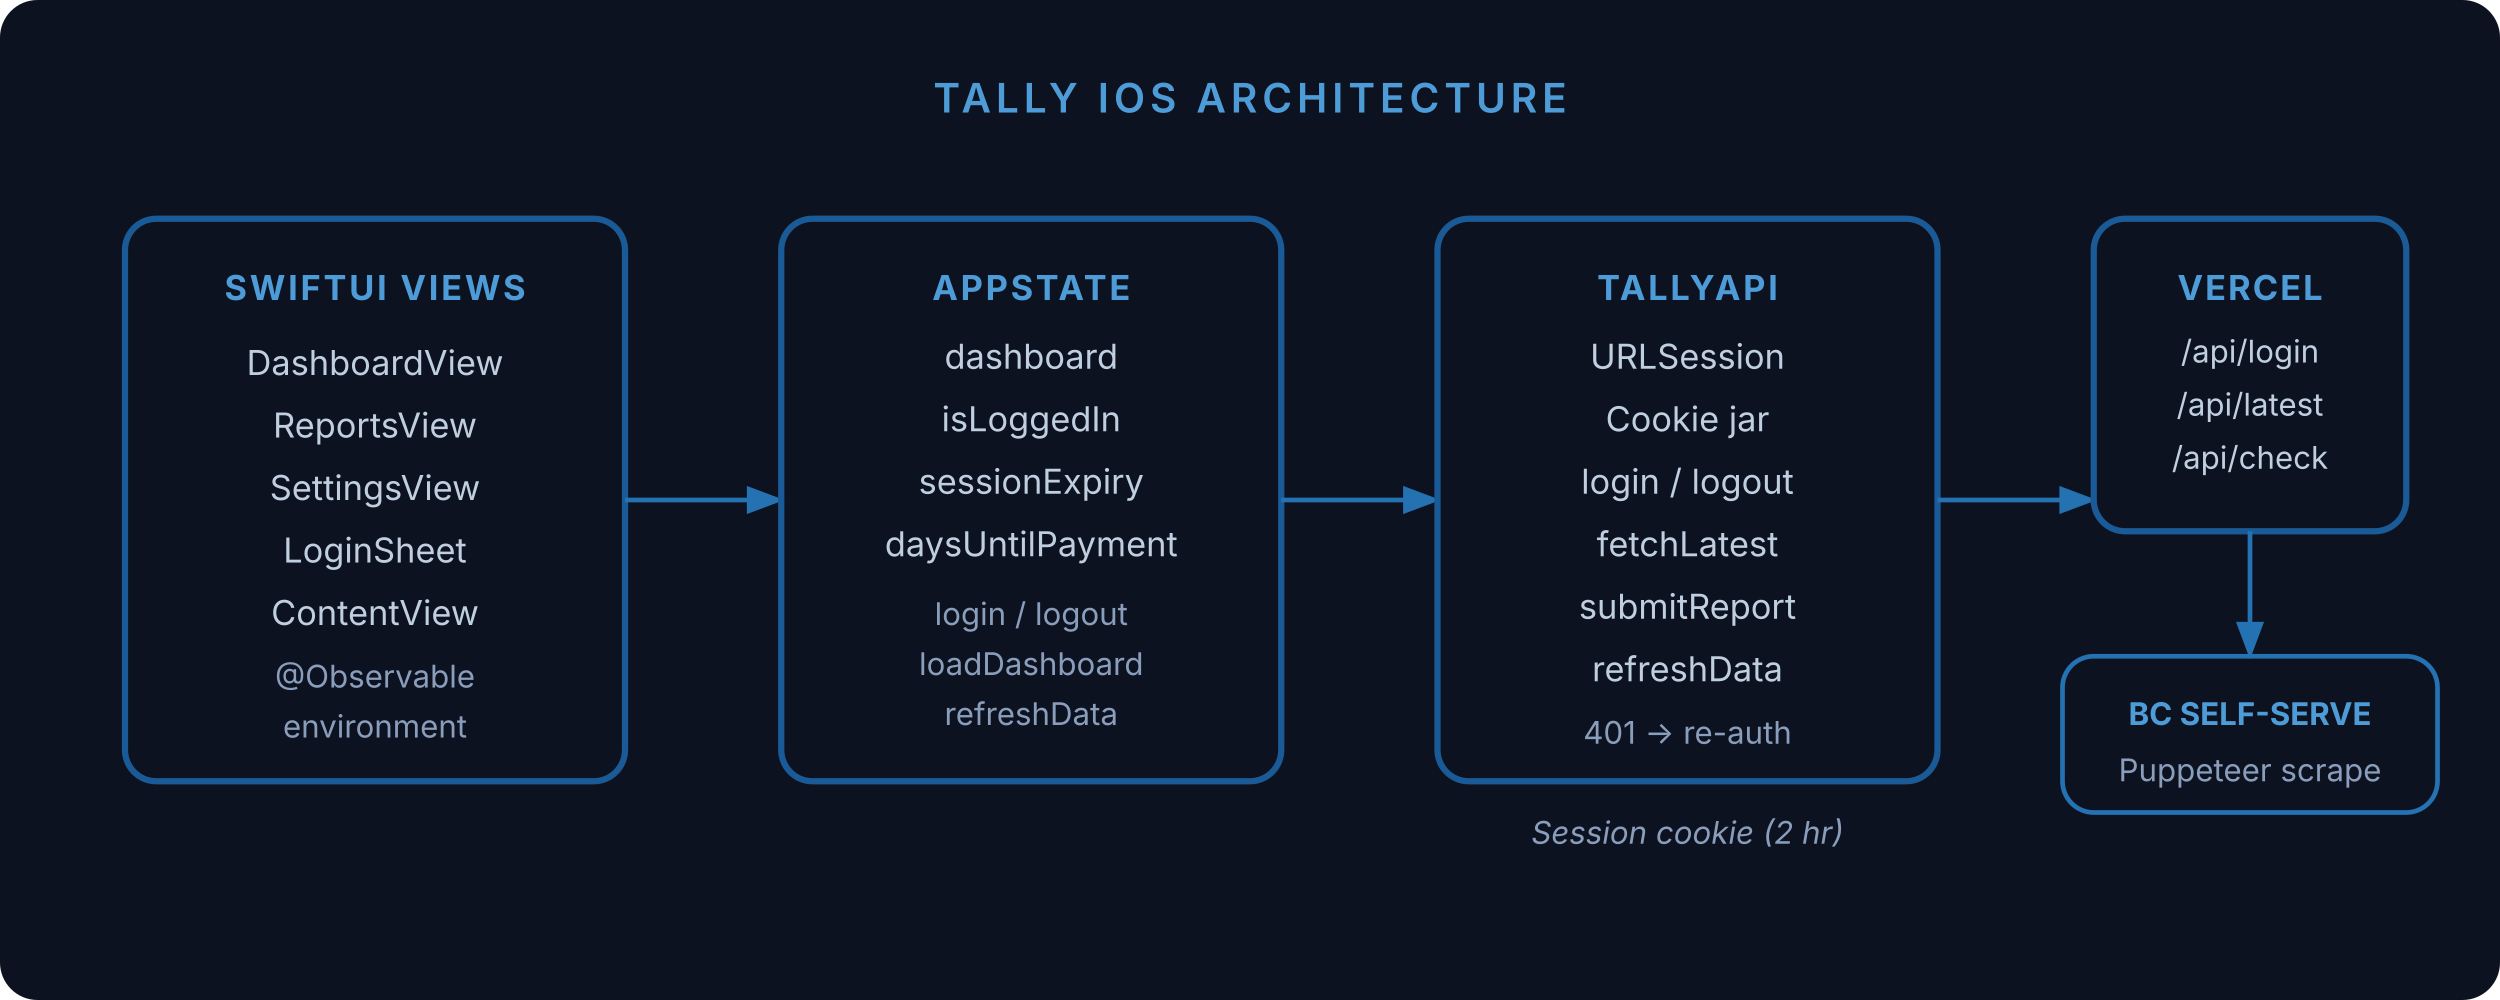
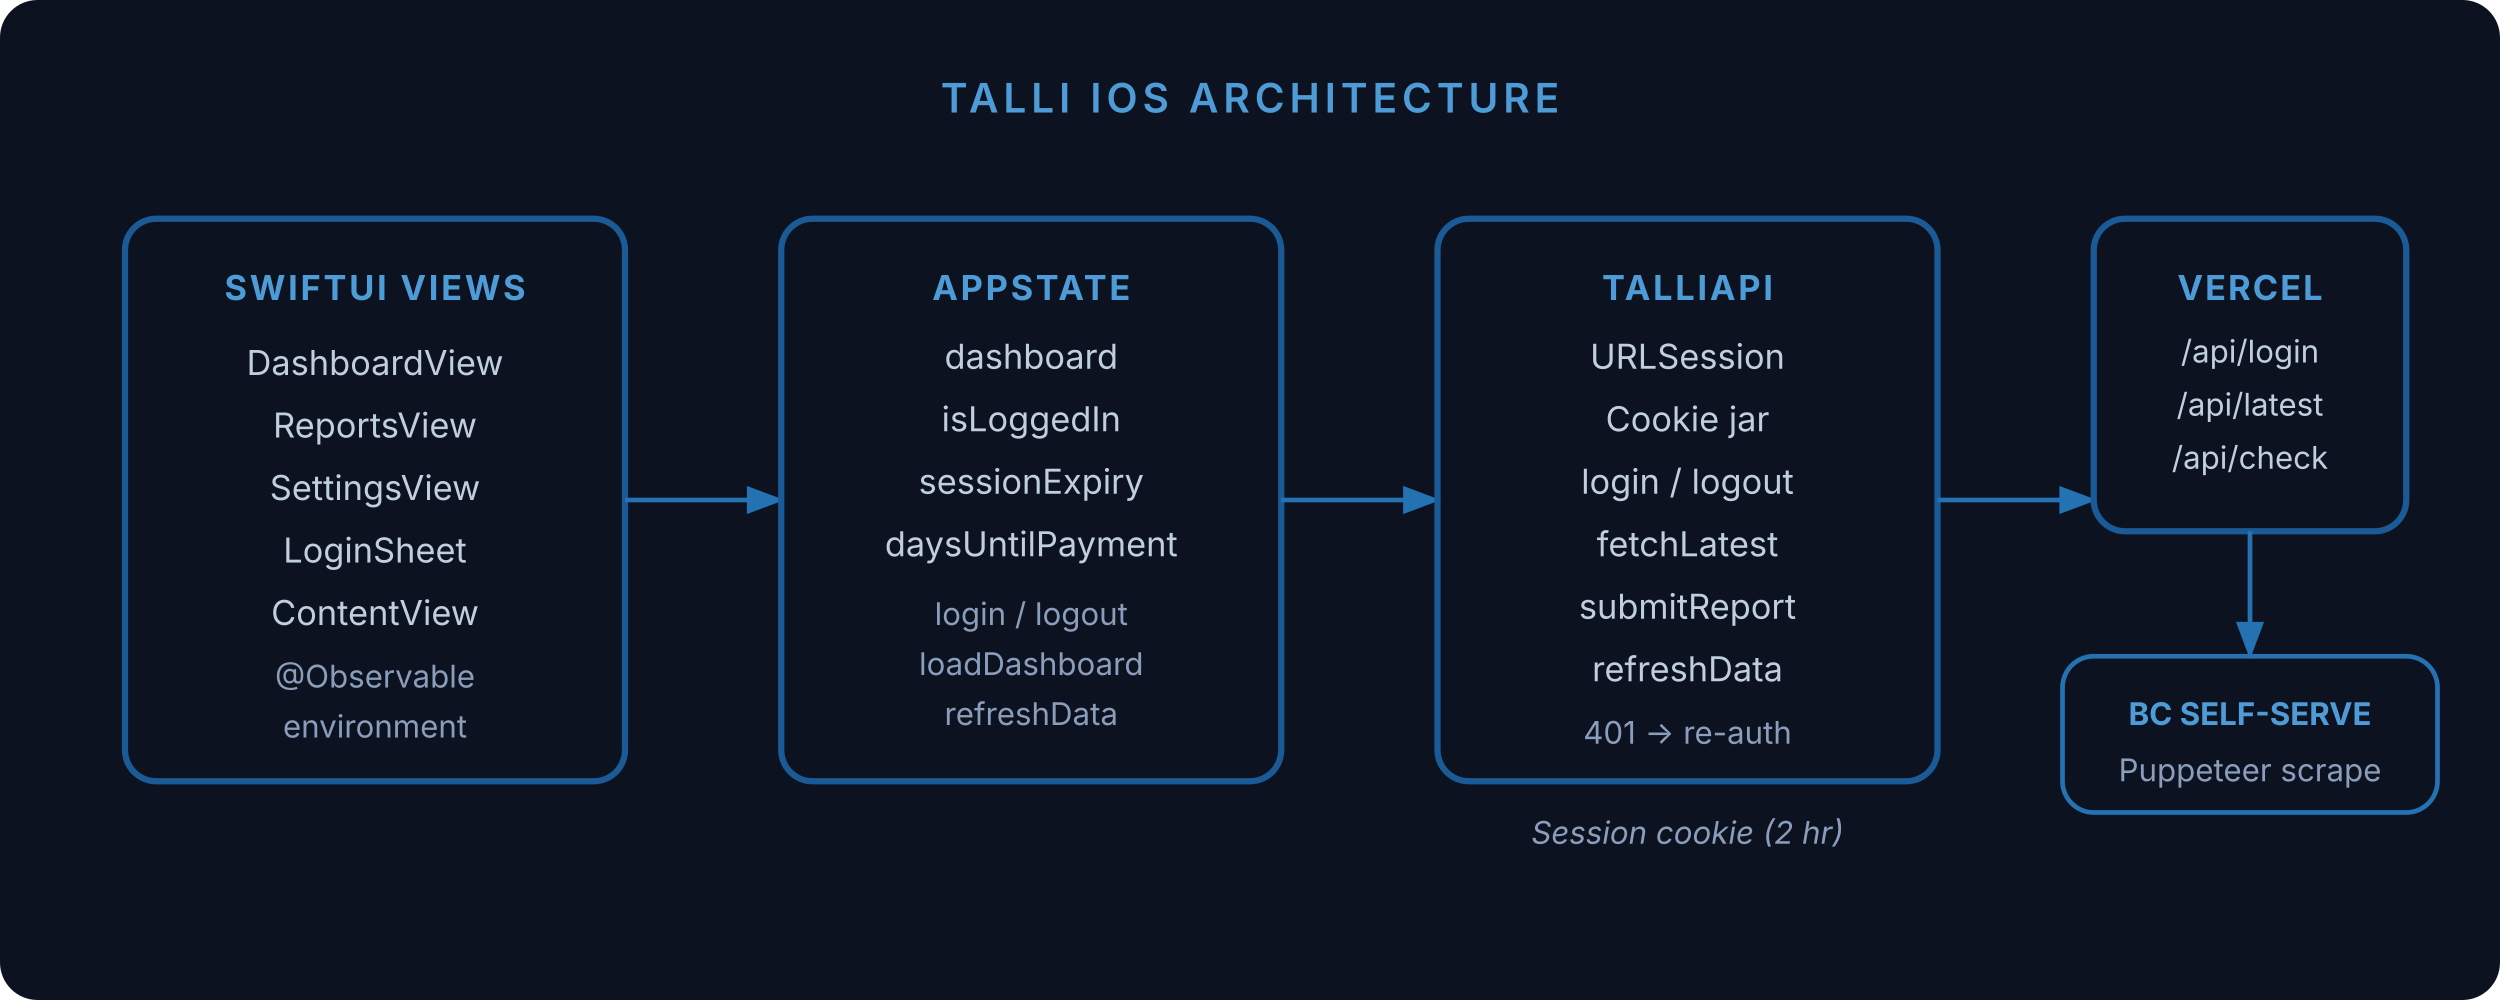
<svg xmlns="http://www.w3.org/2000/svg" font-family="-apple-system, BlinkMacSystemFont, 'Segoe UI', sans-serif" viewBox="0 0 800 320">
  <rect width="800" height="320" fill="#0c1220" rx="12" />
-   <text x="400" y="36" fill="#4e9cd7" font-size="13" font-weight="600" letter-spacing=".12em" text-anchor="middle">TALLY IOS ARCHITECTURE</text>
+   <text x="400" y="36" fill="#4e9cd7" font-size="13" font-weight="600" letter-spacing=".12em" text-anchor="middle">TALLI IOS ARCHITECTURE</text>
  <rect width="160" height="180" x="40" y="70" fill="none" stroke="#1a5a96" stroke-width="2" rx="10" />
  <text x="120" y="96" fill="#4e9cd7" font-size="11" font-weight="700" letter-spacing=".08em" text-anchor="middle">SWIFTUI VIEWS</text>
  <text x="120" y="120" fill="#c0cfe0" font-size="11" text-anchor="middle">DashboardView</text>
  <text x="120" y="140" fill="#c0cfe0" font-size="11" text-anchor="middle">ReportsView</text>
  <text x="120" y="160" fill="#c0cfe0" font-size="11" text-anchor="middle">SettingsView</text>
  <text x="120" y="180" fill="#c0cfe0" font-size="11" text-anchor="middle">LoginSheet</text>
  <text x="120" y="200" fill="#c0cfe0" font-size="11" text-anchor="middle">ContentView</text>
  <text x="120" y="220" fill="#8a9ebc" font-size="10" text-anchor="middle">@Observable</text>
  <text x="120" y="236" fill="#8a9ebc" font-size="10" text-anchor="middle">environment</text>
  <path stroke="#2472b2" stroke-width="1.5" marker-end="url(#a)" d="M200 160h48" />
  <rect width="160" height="180" x="250" y="70" fill="none" stroke="#1a5a96" stroke-width="2" rx="10" />
  <text x="330" y="96" fill="#4e9cd7" font-size="11" font-weight="700" letter-spacing=".08em" text-anchor="middle">APPSTATE</text>
  <text x="330" y="118" fill="#c0cfe0" font-size="11" text-anchor="middle">dashboard</text>
  <text x="330" y="138" fill="#c0cfe0" font-size="11" text-anchor="middle">isLoggedIn</text>
  <text x="330" y="158" fill="#c0cfe0" font-size="11" text-anchor="middle">sessionExpiry</text>
  <text x="330" y="178" fill="#c0cfe0" font-size="11" text-anchor="middle">daysUntilPayment</text>
  <text x="330" y="200" fill="#8a9ebc" font-size="10" text-anchor="middle">login / logout</text>
  <text x="330" y="216" fill="#8a9ebc" font-size="10" text-anchor="middle">loadDashboard</text>
  <text x="330" y="232" fill="#8a9ebc" font-size="10" text-anchor="middle">refreshData</text>
  <path stroke="#2472b2" stroke-width="1.5" marker-end="url(#a)" d="M410 160h48" />
  <rect width="160" height="180" x="460" y="70" fill="none" stroke="#1a5a96" stroke-width="2" rx="10" />
-   <text x="540" y="96" fill="#4e9cd7" font-size="11" font-weight="700" letter-spacing=".08em" text-anchor="middle">TALLYAPI</text>
+   <text x="540" y="96" fill="#4e9cd7" font-size="11" font-weight="700" letter-spacing=".08em" text-anchor="middle">TALLIAPI</text>
  <text x="540" y="118" fill="#c0cfe0" font-size="11" text-anchor="middle">URLSession</text>
  <text x="540" y="138" fill="#c0cfe0" font-size="11" text-anchor="middle">Cookie jar</text>
  <text x="540" y="158" fill="#c0cfe0" font-size="11" text-anchor="middle">login / logout</text>
  <text x="540" y="178" fill="#c0cfe0" font-size="11" text-anchor="middle">fetchLatest</text>
  <text x="540" y="198" fill="#c0cfe0" font-size="11" text-anchor="middle">submitReport</text>
  <text x="540" y="218" fill="#c0cfe0" font-size="11" text-anchor="middle">refreshData</text>
  <text x="540" y="238" fill="#8a9ebc" font-size="10" text-anchor="middle">401 -&gt; re-auth</text>
  <path stroke="#2472b2" stroke-width="1.5" marker-end="url(#a)" d="M620 160h48" />
  <rect width="100" height="100" x="670" y="70" fill="none" stroke="#1a5a96" stroke-width="2" rx="10" />
  <text x="720" y="96" fill="#4e9cd7" font-size="11" font-weight="700" letter-spacing=".06em" text-anchor="middle">VERCEL</text>
  <text x="720" y="116" fill="#c0cfe0" font-size="10" text-anchor="middle">/api/login</text>
  <text x="720" y="133" fill="#c0cfe0" font-size="10" text-anchor="middle">/api/latest</text>
  <text x="720" y="150" fill="#c0cfe0" font-size="10" text-anchor="middle">/api/check</text>
  <path stroke="#2472b2" stroke-width="1.5" marker-end="url(#a)" d="M720 170v38" />
  <rect width="120" height="50" x="660" y="210" fill="none" stroke="#2472b2" stroke-width="1.5" rx="10" />
  <text x="720" y="232" fill="#4e9cd7" font-size="10" font-weight="700" text-anchor="middle">BC SELF-SERVE</text>
  <text x="720" y="250" fill="#8a9ebc" font-size="10" text-anchor="middle">Puppeteer scrape</text>
  <text x="540" y="270" fill="#8a9ebc" font-size="10" font-style="italic" text-anchor="middle">Session cookie (2 hr)</text>
  <defs>
    <marker id="a" markerHeight="8" markerWidth="8" orient="auto" refX="6" refY="3">
      <path fill="#2472b2" d="M0 0v6l8-3z" />
    </marker>
  </defs>
</svg>
